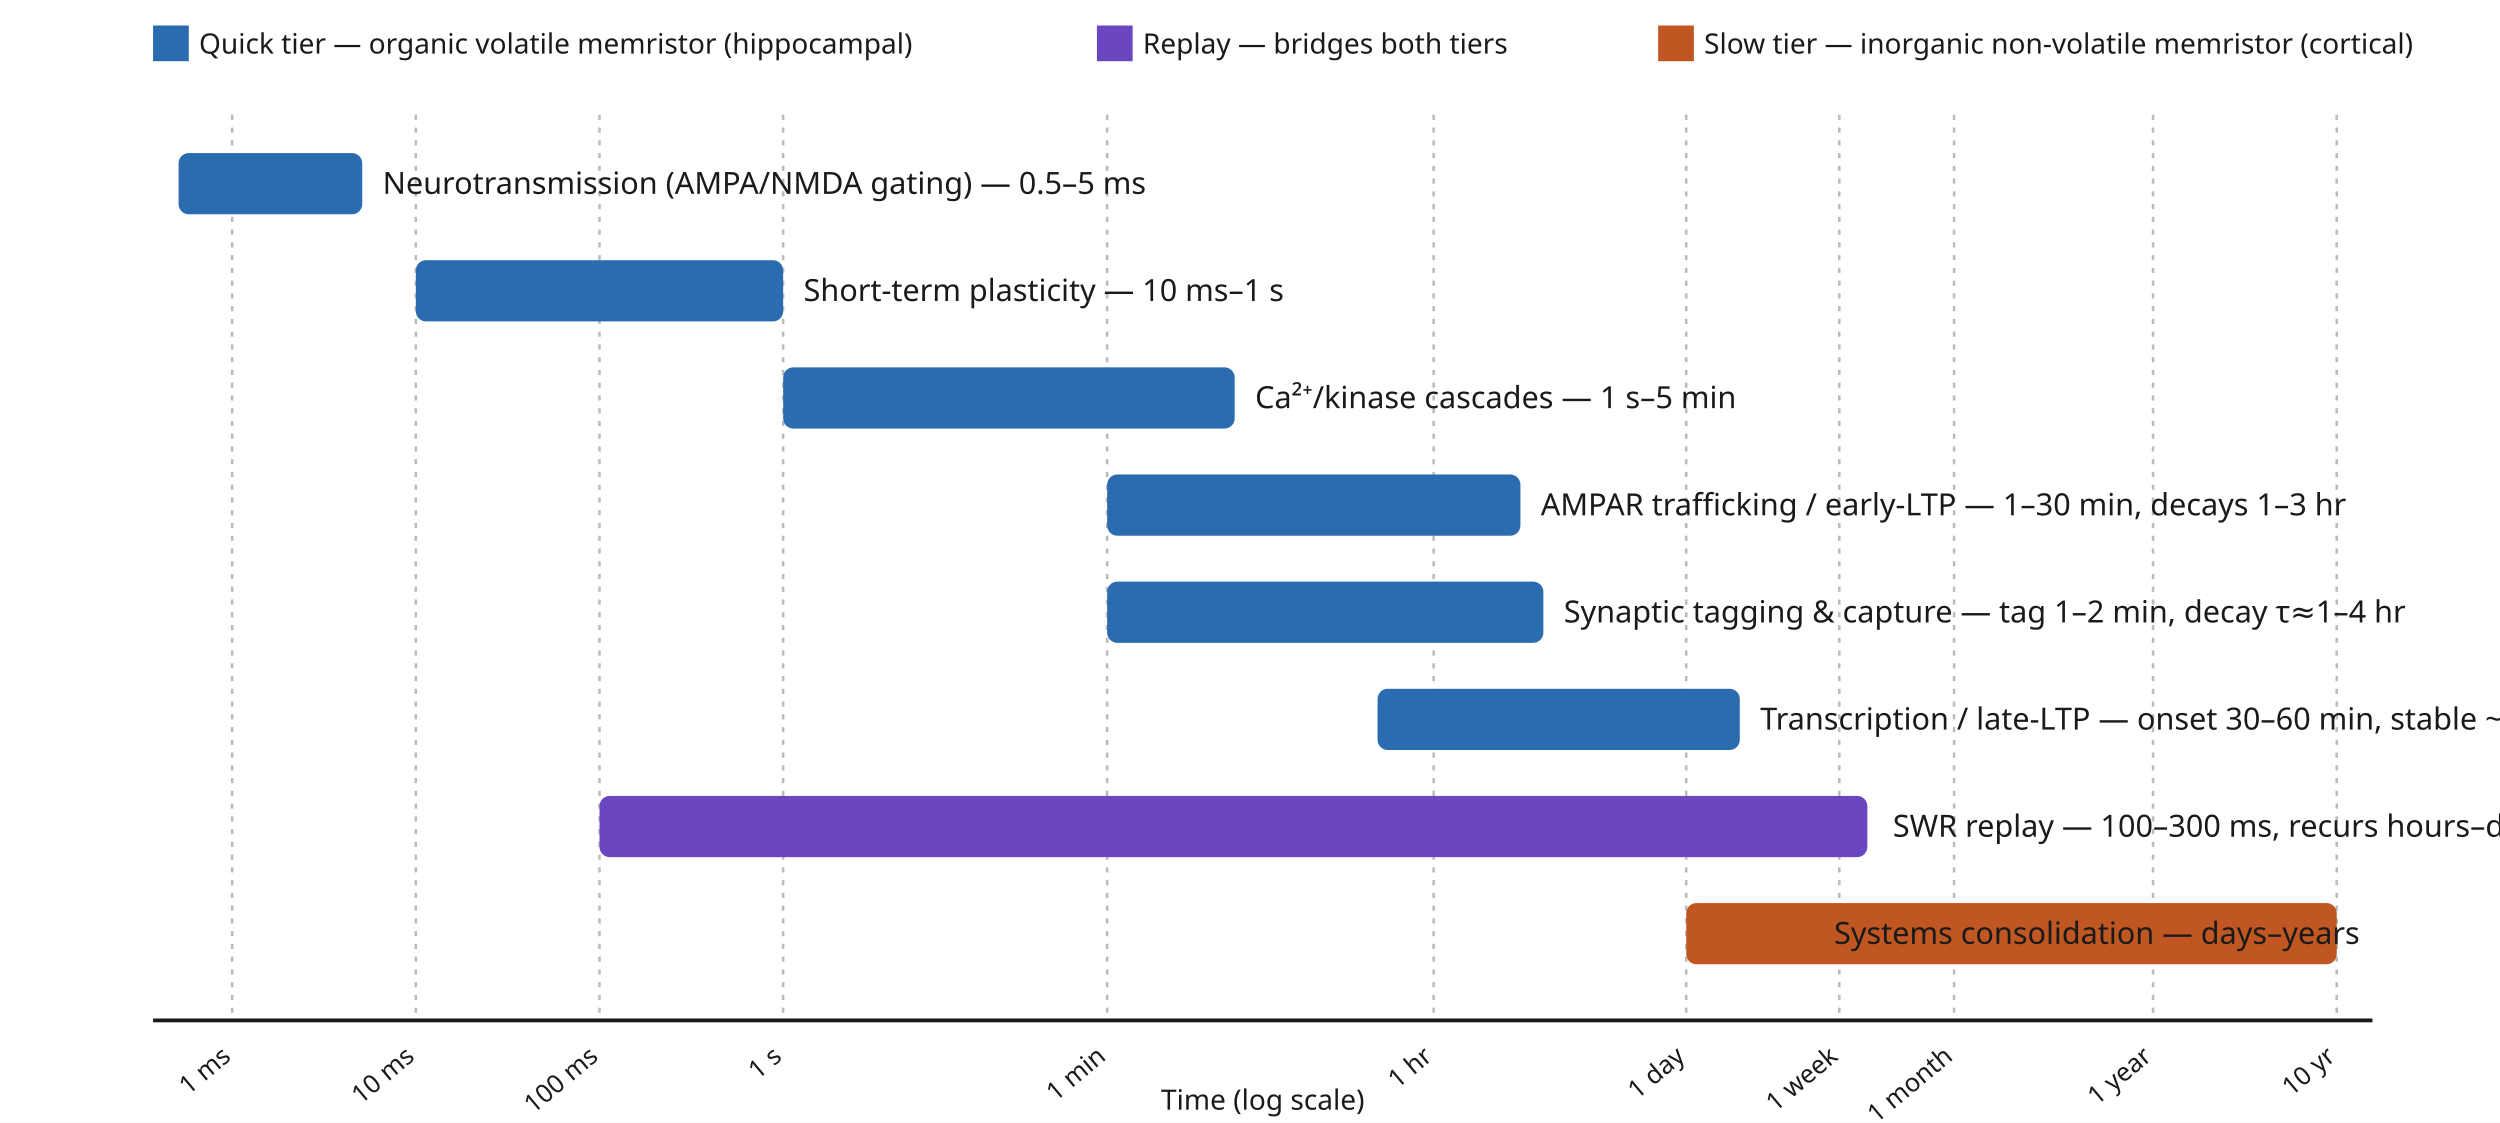
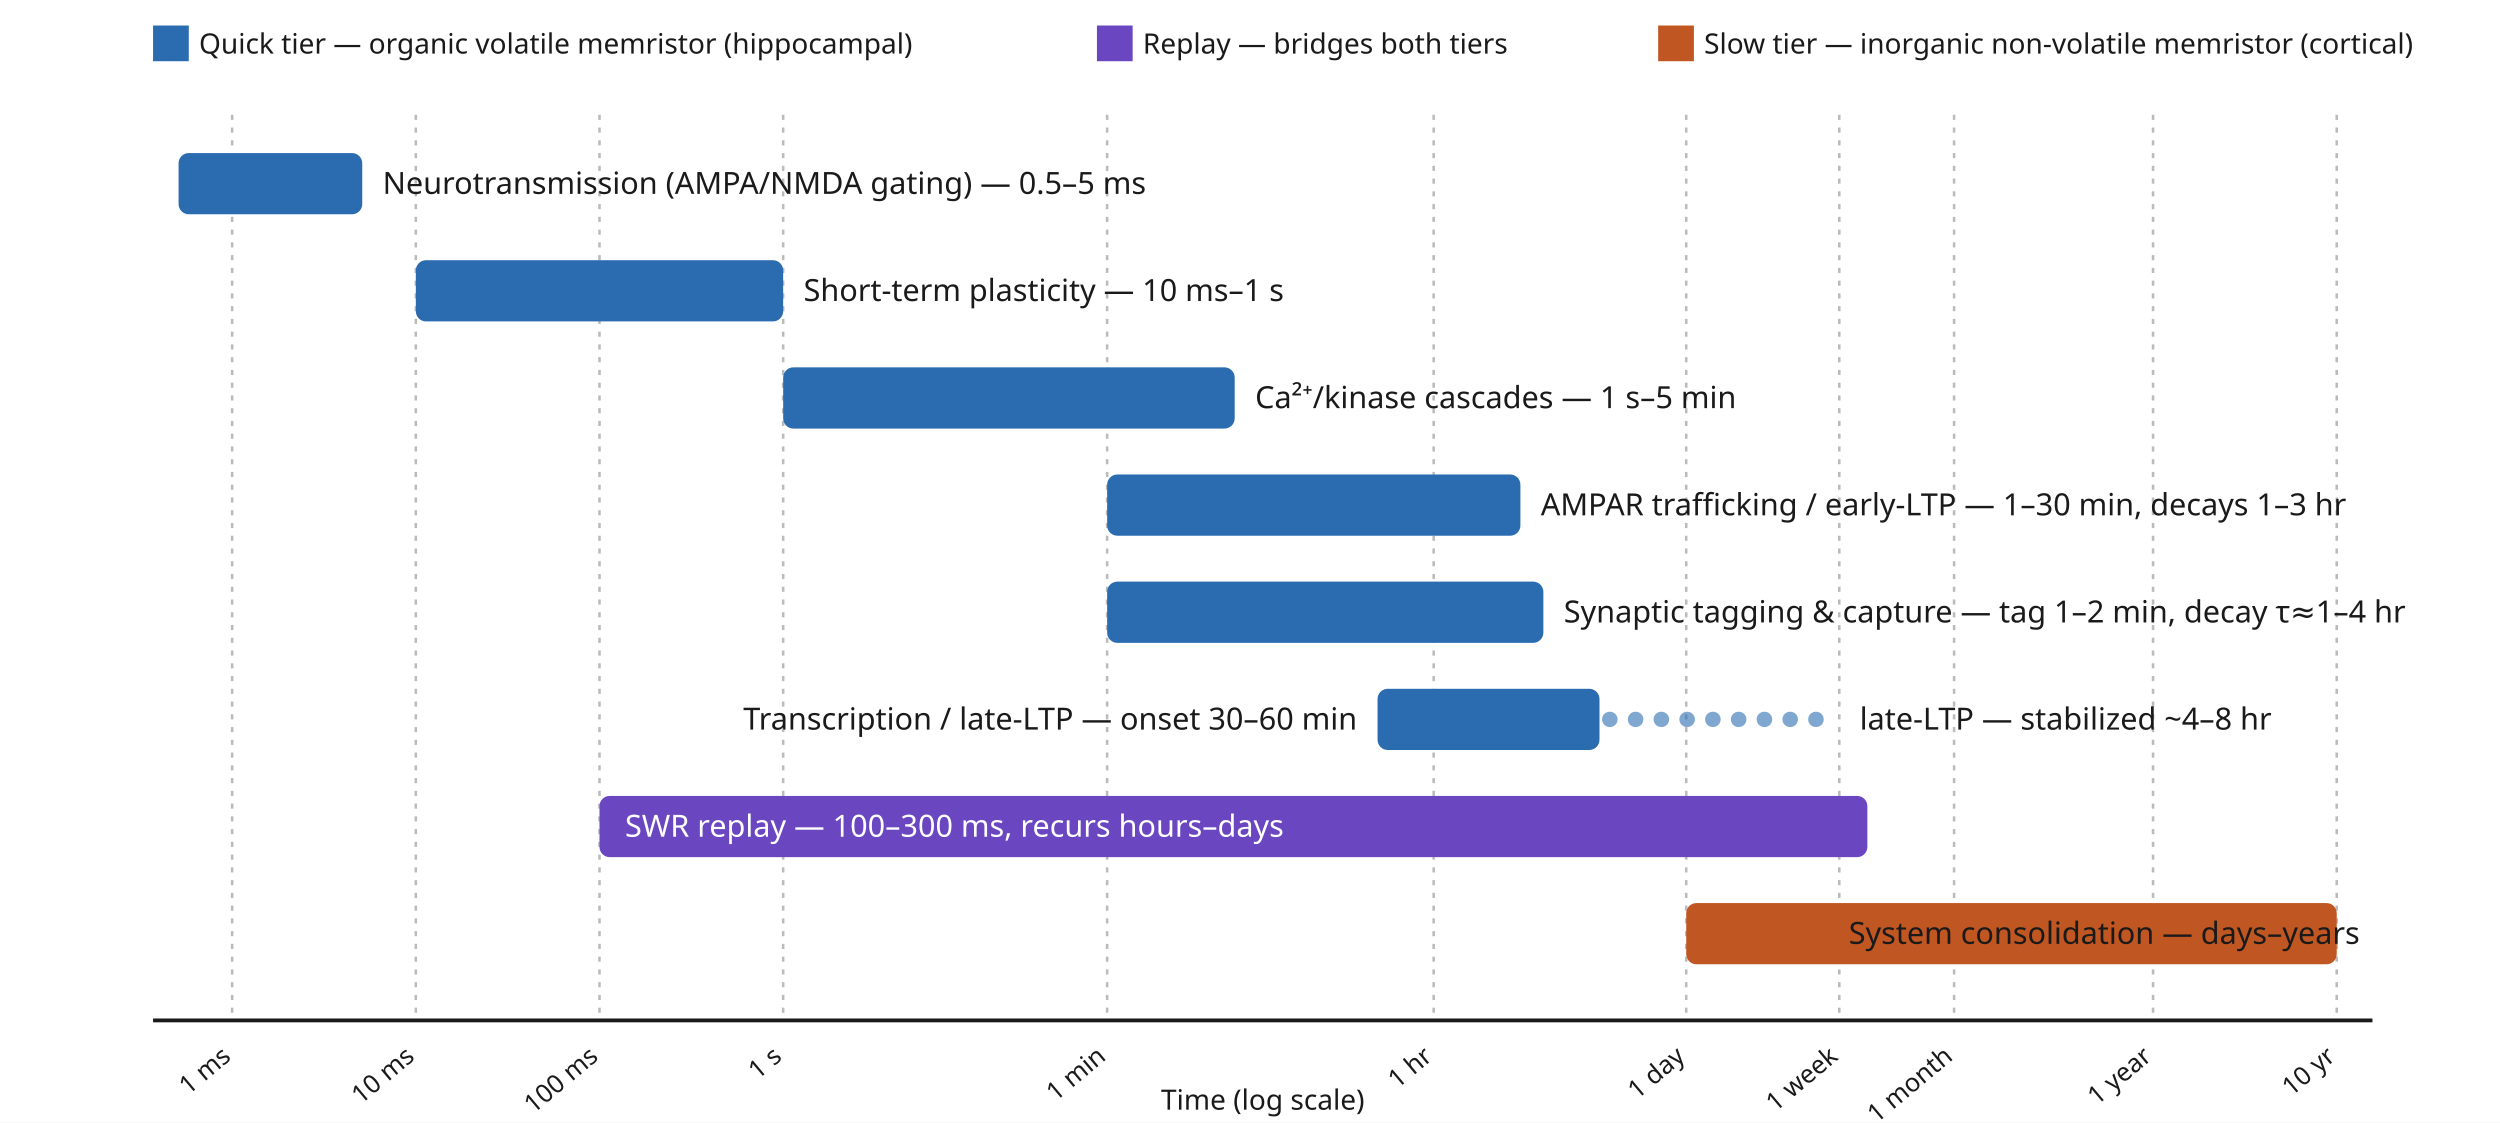
<svg xmlns="http://www.w3.org/2000/svg" viewBox="0 0 980 440" font-family="sans-serif">
  <rect x="0" y="0" width="980" height="440" fill="white" />
  <rect x="60" y="10" width="14" height="14" fill="#2b6cb0" />
  <text x="78" y="21" font-size="11" fill="#1a1a1a">Quick tier — organic volatile memristor (hippocampal)</text>
  <rect x="430" y="10" width="14" height="14" fill="#6b46c1" />
  <text x="448" y="21" font-size="11" fill="#1a1a1a">Replay — bridges both tiers</text>
  <rect x="650" y="10" width="14" height="14" fill="#c05621" />
  <text x="668" y="21" font-size="11" fill="#1a1a1a">Slow tier — inorganic non-volatile memristor (cortical)</text>
  <g stroke="#bbbbbb" stroke-width="1" stroke-dasharray="2,3">
    <line x1="91" y1="45" x2="91" y2="400" />
    <line x1="163" y1="45" x2="163" y2="400" />
    <line x1="235" y1="45" x2="235" y2="400" />
    <line x1="307" y1="45" x2="307" y2="400" />
    <line x1="434" y1="45" x2="434" y2="400" />
    <line x1="562" y1="45" x2="562" y2="400" />
    <line x1="661" y1="45" x2="661" y2="400" />
    <line x1="721" y1="45" x2="721" y2="400" />
    <line x1="766" y1="45" x2="766" y2="400" />
    <line x1="844" y1="45" x2="844" y2="400" />
    <line x1="916" y1="45" x2="916" y2="400" />
  </g>
  <g>
    <rect x="70" y="60" width="72" height="24" rx="4" fill="#2b6cb0" />
    <text x="150" y="76" font-size="12" fill="#1a1a1a">Neurotransmission (AMPA/NMDA gating) — 0.5–5 ms</text>
  </g>
  <g>
    <rect x="163" y="102" width="144" height="24" rx="4" fill="#2b6cb0" />
    <text x="315" y="118" font-size="12" fill="#1a1a1a">Short-term plasticity — 10 ms–1 s</text>
  </g>
  <g>
    <rect x="307" y="144" width="177" height="24" rx="4" fill="#2b6cb0" />
    <text x="492" y="160" font-size="12" fill="#1a1a1a">Ca²⁺/kinase cascades — 1 s–5 min</text>
  </g>
  <g>
    <rect x="434" y="186" width="162" height="24" rx="4" fill="#2b6cb0" />
    <text x="604" y="202" font-size="12" fill="#1a1a1a">AMPAR trafficking / early-LTP — 1–30 min, decays 1–3 hr</text>
  </g>
  <g>
    <rect x="434" y="228" width="171" height="24" rx="4" fill="#2b6cb0" />
    <text x="613" y="244" font-size="12" fill="#1a1a1a">Synaptic tagging &amp; capture — tag 1–2 min, decay τ≈1–4 hr</text>
  </g>
  <g>
-     <rect x="540" y="270" width="142" height="24" rx="4" fill="#2b6cb0" />
-     <text x="690" y="286" font-size="12" fill="#1a1a1a">Transcription / late-LTP — onset 30–60 min, stable ~2 days</text>
+     <rect x="540" y="270" width="87" height="24" rx="4" fill="#2b6cb0" />
+     <line x1="631" y1="282" x2="721" y2="282" stroke="#2b6cb0" stroke-width="6" stroke-linecap="round" stroke-dasharray="0.1,10" opacity="0.6" />
+     <text x="729" y="286" font-size="12" fill="#1a1a1a">late-LTP — stabilized ~4–8 hr</text>
+     <text x="532" y="286" font-size="12" fill="#1a1a1a" text-anchor="end">Transcription / late-LTP — onset 30–60 min</text>
  </g>
  <g>
    <rect x="235" y="312" width="497" height="24" rx="4" fill="#6b46c1" />
-     <text x="742" y="328" font-size="12" fill="#1a1a1a">SWR replay — 100–300 ms, recurs hours–days</text>
+     <text x="245" y="328" font-size="12" fill="#ffffff">SWR replay — 100–300 ms, recurs hours–days</text>
  </g>
  <g>
    <rect x="661" y="354" width="255" height="24" rx="4" fill="#c05621" />
-     <text x="925" y="370" font-size="12" fill="#1a1a1a" text-anchor="end">Systems consolidation — days–years</text>
+     <text x="925" y="370" font-size="12" fill="#1a1a1a" text-anchor="end">System consolidation — days–years</text>
  </g>
  <line x1="60" y1="400" x2="930" y2="400" stroke="#1a1a1a" stroke-width="1.5" />
  <g font-size="10" fill="#1a1a1a">
    <text x="91" y="415" text-anchor="end" transform="rotate(-40 91 415)">1 ms</text>
    <text x="163" y="415" text-anchor="end" transform="rotate(-40 163 415)">10 ms</text>
    <text x="235" y="415" text-anchor="end" transform="rotate(-40 235 415)">100 ms</text>
    <text x="307" y="415" text-anchor="end" transform="rotate(-40 307 415)">1 s</text>
    <text x="434" y="415" text-anchor="end" transform="rotate(-40 434 415)">1 min</text>
    <text x="562" y="415" text-anchor="end" transform="rotate(-40 562 415)">1 hr</text>
    <text x="661" y="415" text-anchor="end" transform="rotate(-40 661 415)">1 day</text>
    <text x="721" y="415" text-anchor="end" transform="rotate(-40 721 415)">1 week</text>
    <text x="766" y="415" text-anchor="end" transform="rotate(-40 766 415)">1 month</text>
    <text x="844" y="415" text-anchor="end" transform="rotate(-40 844 415)">1 year</text>
    <text x="916" y="415" text-anchor="end" transform="rotate(-40 916 415)">10 yr</text>
  </g>
  <text x="495" y="435" text-anchor="middle" font-size="11" fill="#1a1a1a">Time (log scale)</text>
</svg>
